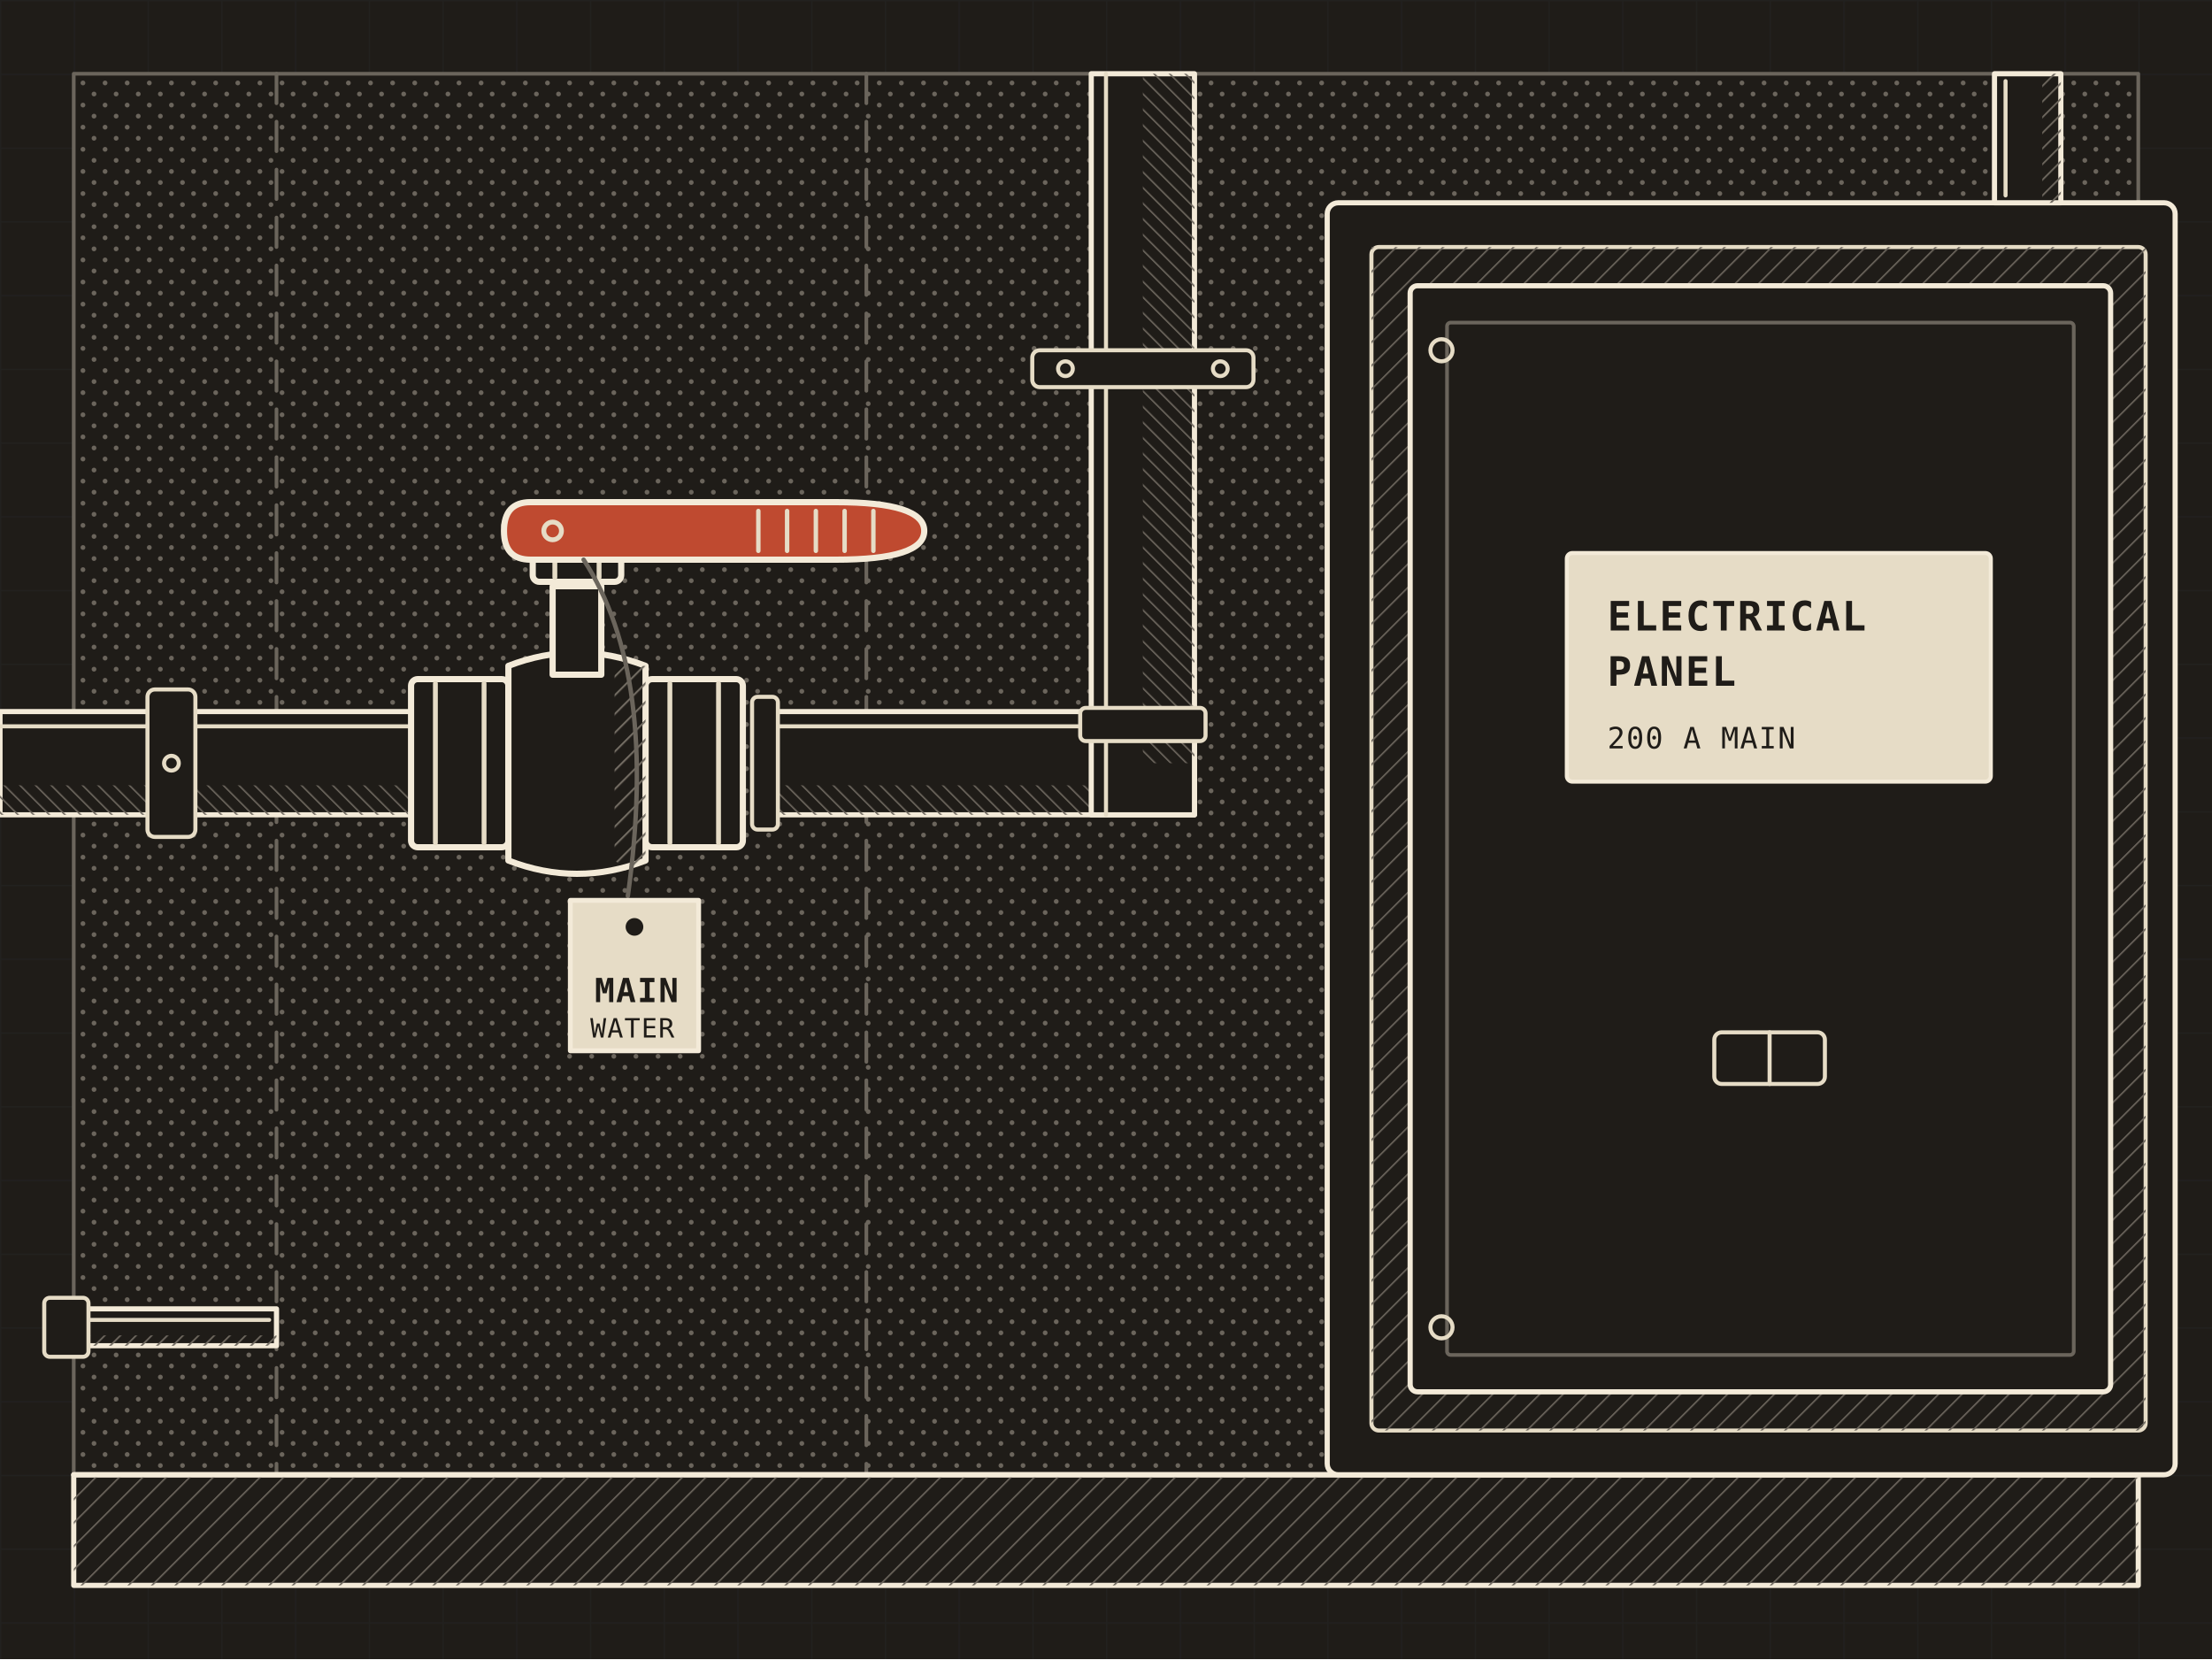
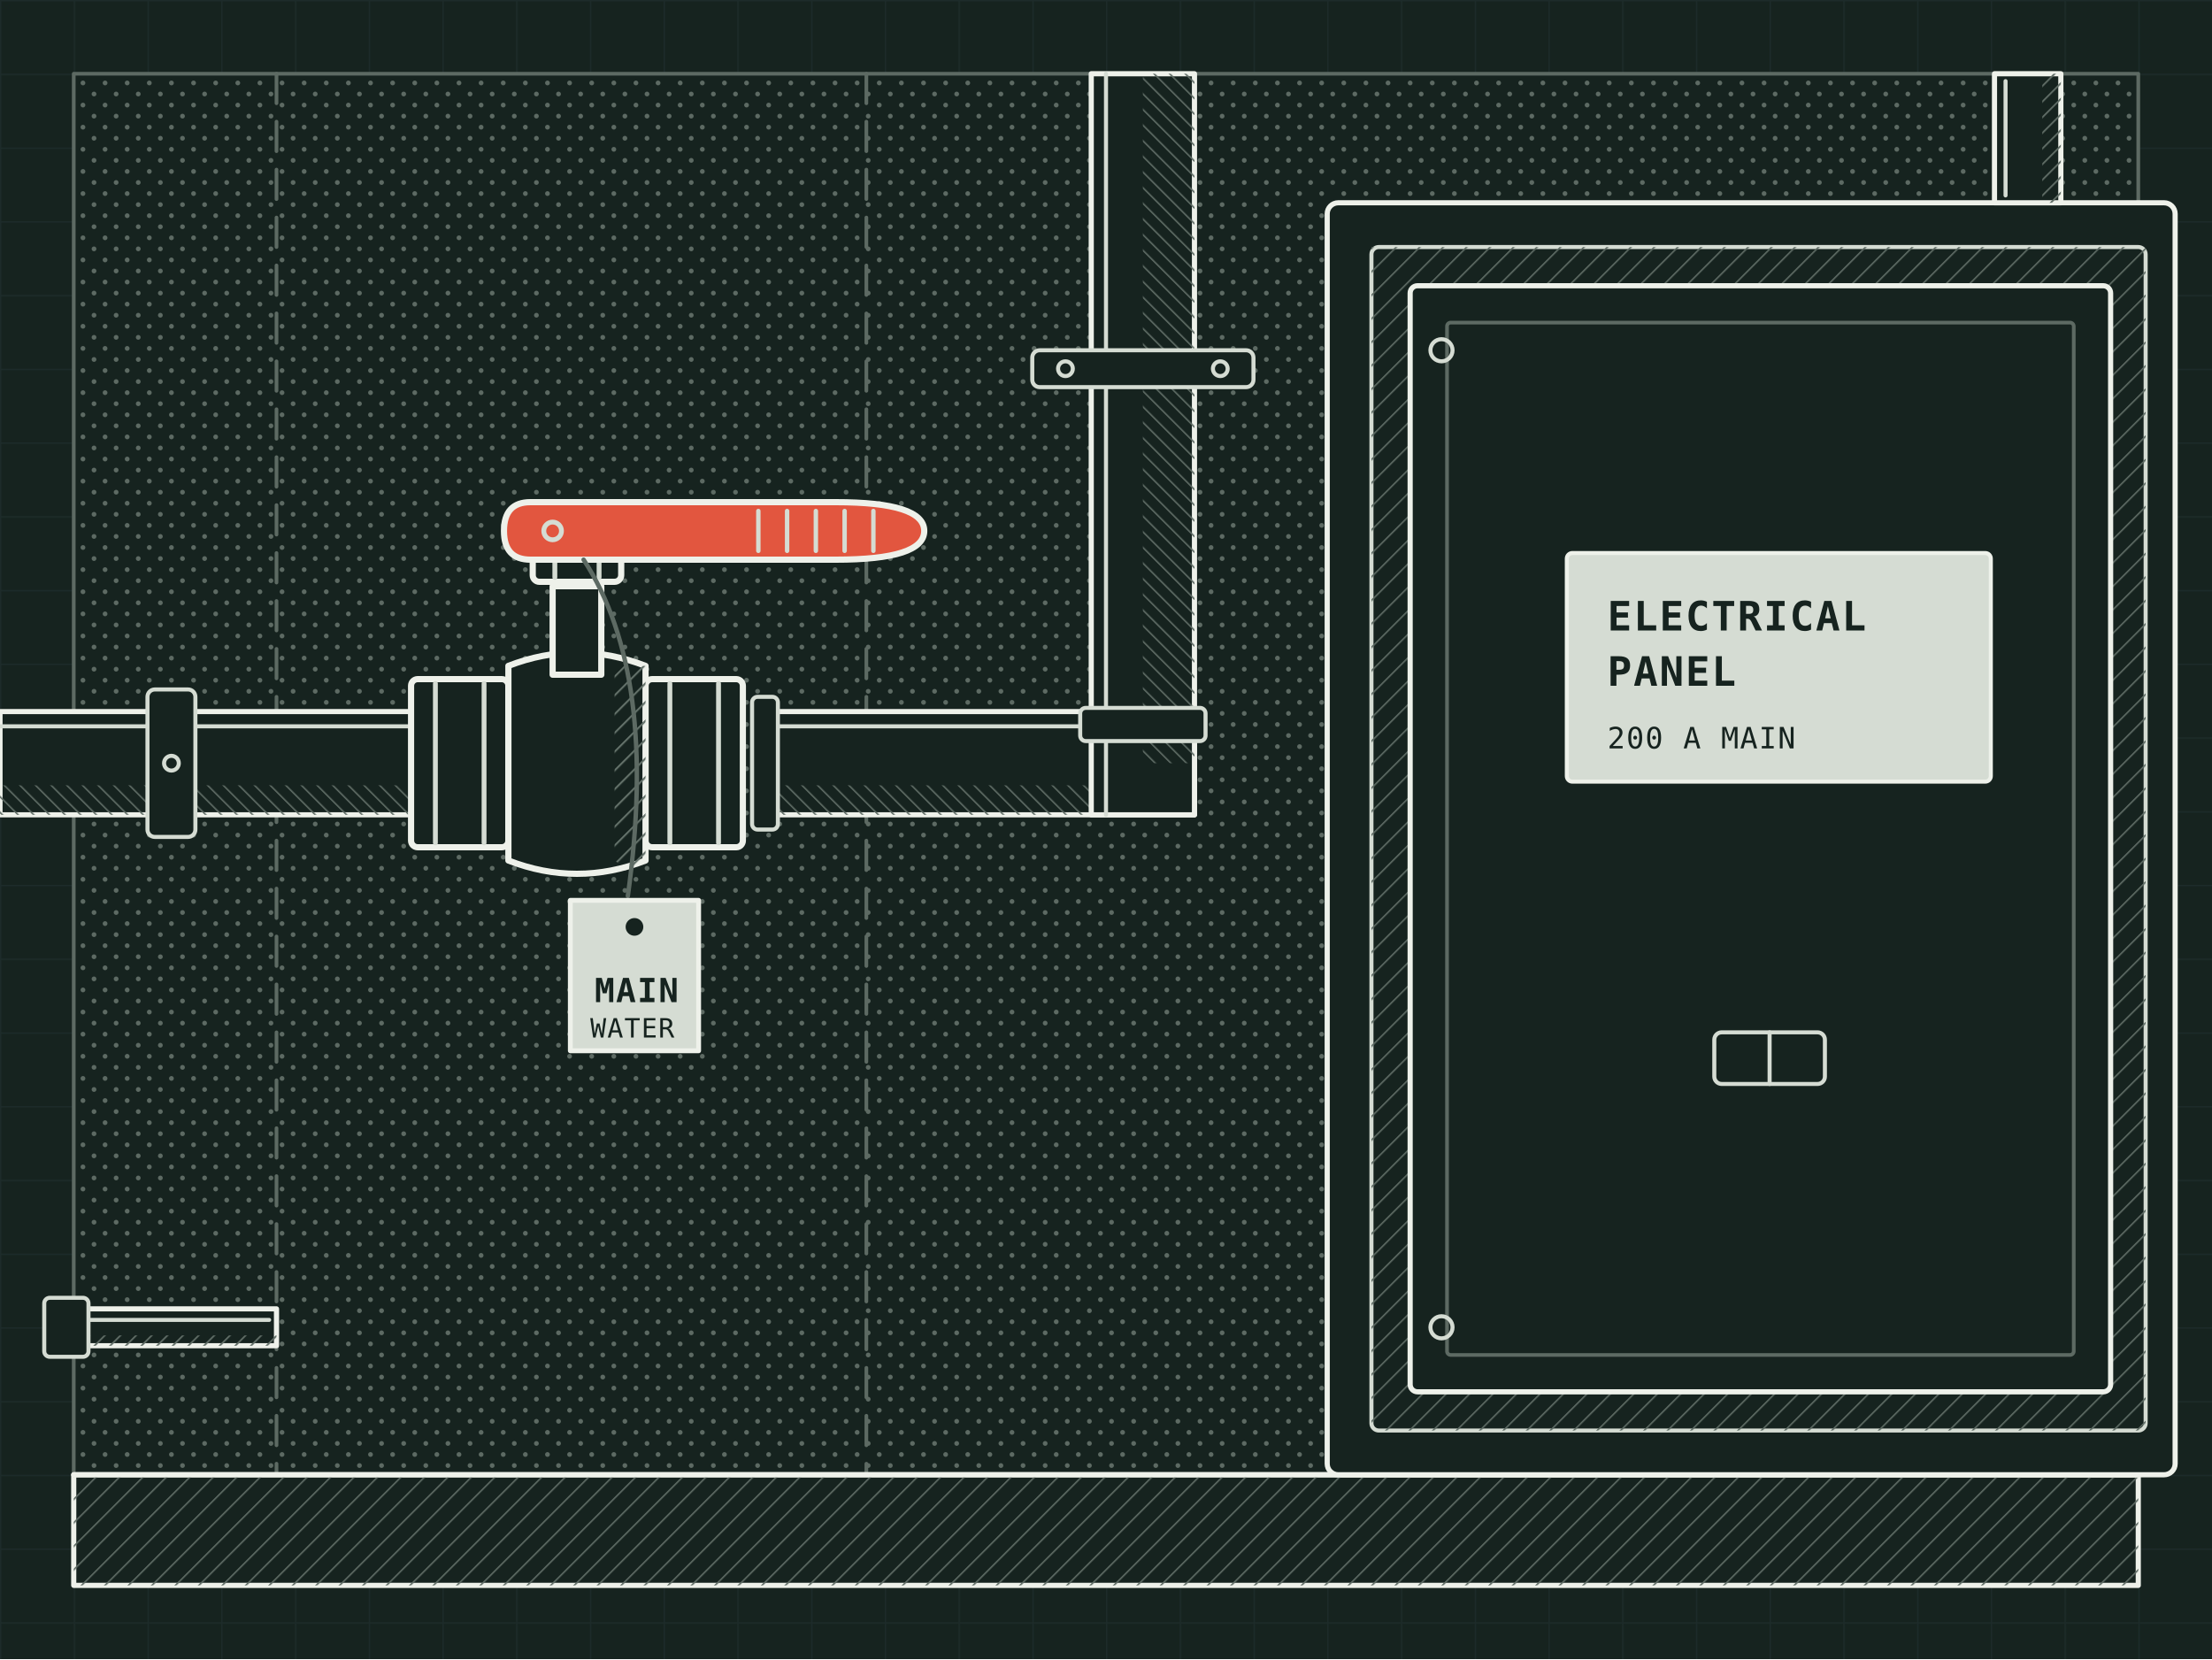
<svg xmlns="http://www.w3.org/2000/svg" width="1200" height="900" viewBox="0 0 1200 900" role="img" aria-label="Main water shut-off in the garage: red lever ball valve on the copper line, left of the electrical panel">
  <defs>
    <style>
- .l{fill:none;stroke:#F3EAD8;stroke-width:2.8;stroke-linecap:round;stroke-linejoin:round}
- .t{fill:none;stroke:#F3EAD8;stroke-width:2.2;stroke-linecap:round;stroke-linejoin:round}
- .m{fill:none;stroke:#E6DCC6;stroke-width:2.2;stroke-linecap:round;stroke-linejoin:round}
- .d{fill:none;stroke:#6B655C;stroke-width:2;stroke-linecap:round;stroke-linejoin:round}
- .s{fill:#1F1C18}
- .o{fill:#1F1C18;stroke:#F3EAD8;stroke-width:2.8;stroke-linecap:round;stroke-linejoin:round}
- .om{fill:#1F1C18;stroke:#E6DCC6;stroke-width:2.2;stroke-linecap:round;stroke-linejoin:round}
- .od{fill:#1F1C18;stroke:#6B655C;stroke-width:2;stroke-linecap:round;stroke-linejoin:round}
+ .l{fill:none;stroke:#EEF1EA;stroke-width:2.8;stroke-linecap:round;stroke-linejoin:round}
+ .t{fill:none;stroke:#EEF1EA;stroke-width:2.2;stroke-linecap:round;stroke-linejoin:round}
+ .m{fill:none;stroke:#D5DCD3;stroke-width:2.2;stroke-linecap:round;stroke-linejoin:round}
+ .d{fill:none;stroke:#5D6A63;stroke-width:2;stroke-linecap:round;stroke-linejoin:round}
+ .s{fill:#16231F}
+ .o{fill:#16231F;stroke:#EEF1EA;stroke-width:2.8;stroke-linecap:round;stroke-linejoin:round}
+ .om{fill:#16231F;stroke:#D5DCD3;stroke-width:2.2;stroke-linecap:round;stroke-linejoin:round}
+ .od{fill:#16231F;stroke:#5D6A63;stroke-width:2;stroke-linecap:round;stroke-linejoin:round}
.h1{fill:url(#h1);stroke:none}
.h2{fill:url(#h2);stroke:none}
.h3{fill:url(#h3);stroke:none}
.dots{fill:url(#dots);stroke:none}
- .red{fill:#BF4A30;stroke:#F3EAD8;stroke-width:2.8;stroke-linecap:round;stroke-linejoin:round}
- .redl{fill:none;stroke:#E6DCC6;stroke-width:2;stroke-linecap:round}
- .paper{fill:#E6DCC6;stroke:#F3EAD8;stroke-width:2.2;stroke-linejoin:round}
- .tx{font-family:'JetBrains Mono','Cascadia Mono',Consolas,'DejaVu Sans Mono',monospace;fill:#E6DCC6;letter-spacing:.04em}
- .ink{font-family:'JetBrains Mono','Cascadia Mono',Consolas,'DejaVu Sans Mono',monospace;fill:#1F1C18;letter-spacing:.04em}
- .gx{font-family:'JetBrains Mono','Cascadia Mono',Consolas,'DejaVu Sans Mono',monospace;fill:#6B655C;letter-spacing:.06em}
+ .red{fill:#E2563F;stroke:#EEF1EA;stroke-width:2.8;stroke-linecap:round;stroke-linejoin:round}
+ .redl{fill:none;stroke:#D5DCD3;stroke-width:2;stroke-linecap:round}
+ .paper{fill:#D5DCD3;stroke:#EEF1EA;stroke-width:2.2;stroke-linejoin:round}
+ .tx{font-family:'JetBrains Mono','Cascadia Mono',Consolas,'DejaVu Sans Mono',monospace;fill:#D5DCD3;letter-spacing:.04em}
+ .ink{font-family:'JetBrains Mono','Cascadia Mono',Consolas,'DejaVu Sans Mono',monospace;fill:#16231F;letter-spacing:.04em}
+ .gx{font-family:'JetBrains Mono','Cascadia Mono',Consolas,'DejaVu Sans Mono',monospace;fill:#5D6A63;letter-spacing:.06em}
</style>
    <pattern id="grid" width="40" height="40" patternUnits="userSpaceOnUse">
-       <path d="M40 0H0V40" fill="none" stroke="#3F5872" stroke-width="1.5" />
+       <path d="M40 0H0V40" fill="none" stroke="#6F8DA6" stroke-width="1.5" />
    </pattern>
    <pattern id="h1" width="9" height="9" patternUnits="userSpaceOnUse" patternTransform="rotate(45)">
-       <path d="M0 0V9" stroke="#6B655C" stroke-width="1.6" />
+       <path d="M0 0V9" stroke="#5D6A63" stroke-width="1.6" />
    </pattern>
    <pattern id="h2" width="6" height="6" patternUnits="userSpaceOnUse" patternTransform="rotate(45)">
-       <path d="M0 0V6" stroke="#6B655C" stroke-width="1.8" />
+       <path d="M0 0V6" stroke="#5D6A63" stroke-width="1.8" />
    </pattern>
    <pattern id="h3" width="6" height="6" patternUnits="userSpaceOnUse" patternTransform="rotate(-45)">
-       <path d="M0 0V6" stroke="#6B655C" stroke-width="1.6" />
+       <path d="M0 0V6" stroke="#5D6A63" stroke-width="1.6" />
    </pattern>
    <pattern id="dots" width="12" height="12" patternUnits="userSpaceOnUse">
-       <circle cx="3" cy="3" r="1.3" fill="#6B655C" />
-       <circle cx="9" cy="9" r="1.3" fill="#6B655C" />
+       <circle cx="3" cy="3" r="1.3" fill="#5D6A63" />
+       <circle cx="9" cy="9" r="1.3" fill="#5D6A63" />
    </pattern>
  </defs>
-   <rect width="1200" height="900" fill="#1F1C18" />
+   <rect width="1200" height="900" fill="#16231F" />
  <rect width="1200" height="900" fill="url(#grid)" opacity=".08" />
  <rect x="40" y="40" width="1120" height="780" class="od" />
  <rect x="40" y="40" width="1120" height="780" class="dots" />
  <path d="M150 40V800M470 40V800" class="d" stroke-dasharray="16 10" />
  <path d="M40 800H1160V860H40Z" class="o" />
  <path d="M40 800H1160V860H40Z" class="h1" />
  <path d="M40 800L1160 800" class="l" />
  <rect x="720" y="110" width="460" height="690" rx="6" class="o" />
  <rect x="744" y="134" width="420" height="642" rx="4" class="om" />
  <path d="M744 134H1164V776H744Z" class="h1" />
  <rect x="765" y="155" width="380" height="600" rx="4" class="o" />
  <rect x="785" y="175" width="340" height="560" rx="2" class="od" />
  <circle cx="782" cy="190" r="6" class="m" />
  <circle cx="782" cy="720" r="6" class="m" />
  <rect x="850" y="300" width="230" height="124" rx="3" class="paper" />
  <text x="872" y="342" font-size="22" class="ink" font-weight="700">ELECTRICAL</text>
  <text x="872" y="372" font-size="22" class="ink" font-weight="700">PANEL</text>
  <text x="872" y="406" font-size="16" class="ink">200 A MAIN</text>
  <rect x="930" y="560" width="60" height="28" rx="4" class="om" />
  <path d="M960 560L960 588" class="m" />
  <rect x="1082" y="40" width="36" height="70" class="o" />
  <rect x="1107.92" y="40" width="10.08" height="70" class="h2" />
  <path d="M1088 44L1088 106" class="m" />
  <rect x="0" y="386" width="236" height="56" class="o" />
  <rect x="0" y="426" width="236" height="16" class="h3" />
  <path d="M0 394L236 394" class="m" />
  <rect x="412" y="386" width="236" height="56" class="o" />
  <rect x="412" y="426" width="236" height="16" class="h3" />
  <path d="M412 394L648 394" class="m" />
  <rect x="592" y="40" width="56" height="402" class="o" />
  <rect x="620" y="40" width="28" height="374" class="h3" />
  <path d="M600 40L600 442" class="m" />
  <rect x="586" y="384" width="68" height="18" rx="3" class="om" />
  <rect x="226" y="378" width="14" height="72" rx="3" class="om" />
  <rect x="408" y="378" width="14" height="72" rx="3" class="om" />
  <rect x="80" y="374" width="26" height="80" rx="4" class="om" />
  <circle cx="93" cy="414" r="4" class="m" />
  <rect x="560" y="190" width="120" height="20" rx="4" class="om" />
  <circle cx="578" cy="200" r="4" class="m" />
  <circle cx="662" cy="200" r="4" class="m" />
  <g transform="translate(313 414) scale(1.2) translate(-313 -414)">
    <rect x="238" y="376" width="44" height="76" rx="3" class="o" />
    <path d="M249 378L249 450" class="m" />
    <path d="M271 378L271 450" class="m" />
    <rect x="344" y="376" width="44" height="76" rx="3" class="o" />
    <path d="M355 378L355 450" class="m" />
    <path d="M377 378L377 450" class="m" />
    <path d="M282 370Q313 358 344 370V458Q313 470 282 458Z" class="o" />
    <path d="M330 370V458Q338 464 344 458V370Z" class="h2" />
    <rect x="302" y="334" width="22" height="40" class="o" />
    <rect x="293" y="316" width="40" height="16" rx="3" class="o" />
    <path d="M303 318L303 330" class="m" />
    <path d="M323 318L323 330" class="m" />
    <path d="M292 296H430Q470 296 470 309Q470 322 430 322H292Q280 322 280 309Q280 296 292 296Z" class="red" />
    <path d="M395 300V318M408 300V318M421 300V318M434 300V318M447 300V318" class="redl" />
    <circle cx="302" cy="309" r="4" class="m" />
    <path d="M316 322Q350 374 336 474" class="d" />
    <path d="M310 476H368V544H310Z" class="paper" />
    <circle cx="339" cy="488" r="4" class="ink" />
    <text x="321" y="522" font-size="15" class="ink" font-weight="700">MAIN</text>
    <text x="319" y="538" font-size="12" class="ink">WATER</text>
  </g>
  <rect x="40" y="710" width="110" height="20" class="o" />
  <rect x="40" y="724.4" width="110" height="5.6" class="h2" />
  <path d="M44 716L146 716" class="m" />
  <rect x="24" y="704" width="24" height="32" rx="3" class="om" />
</svg>
